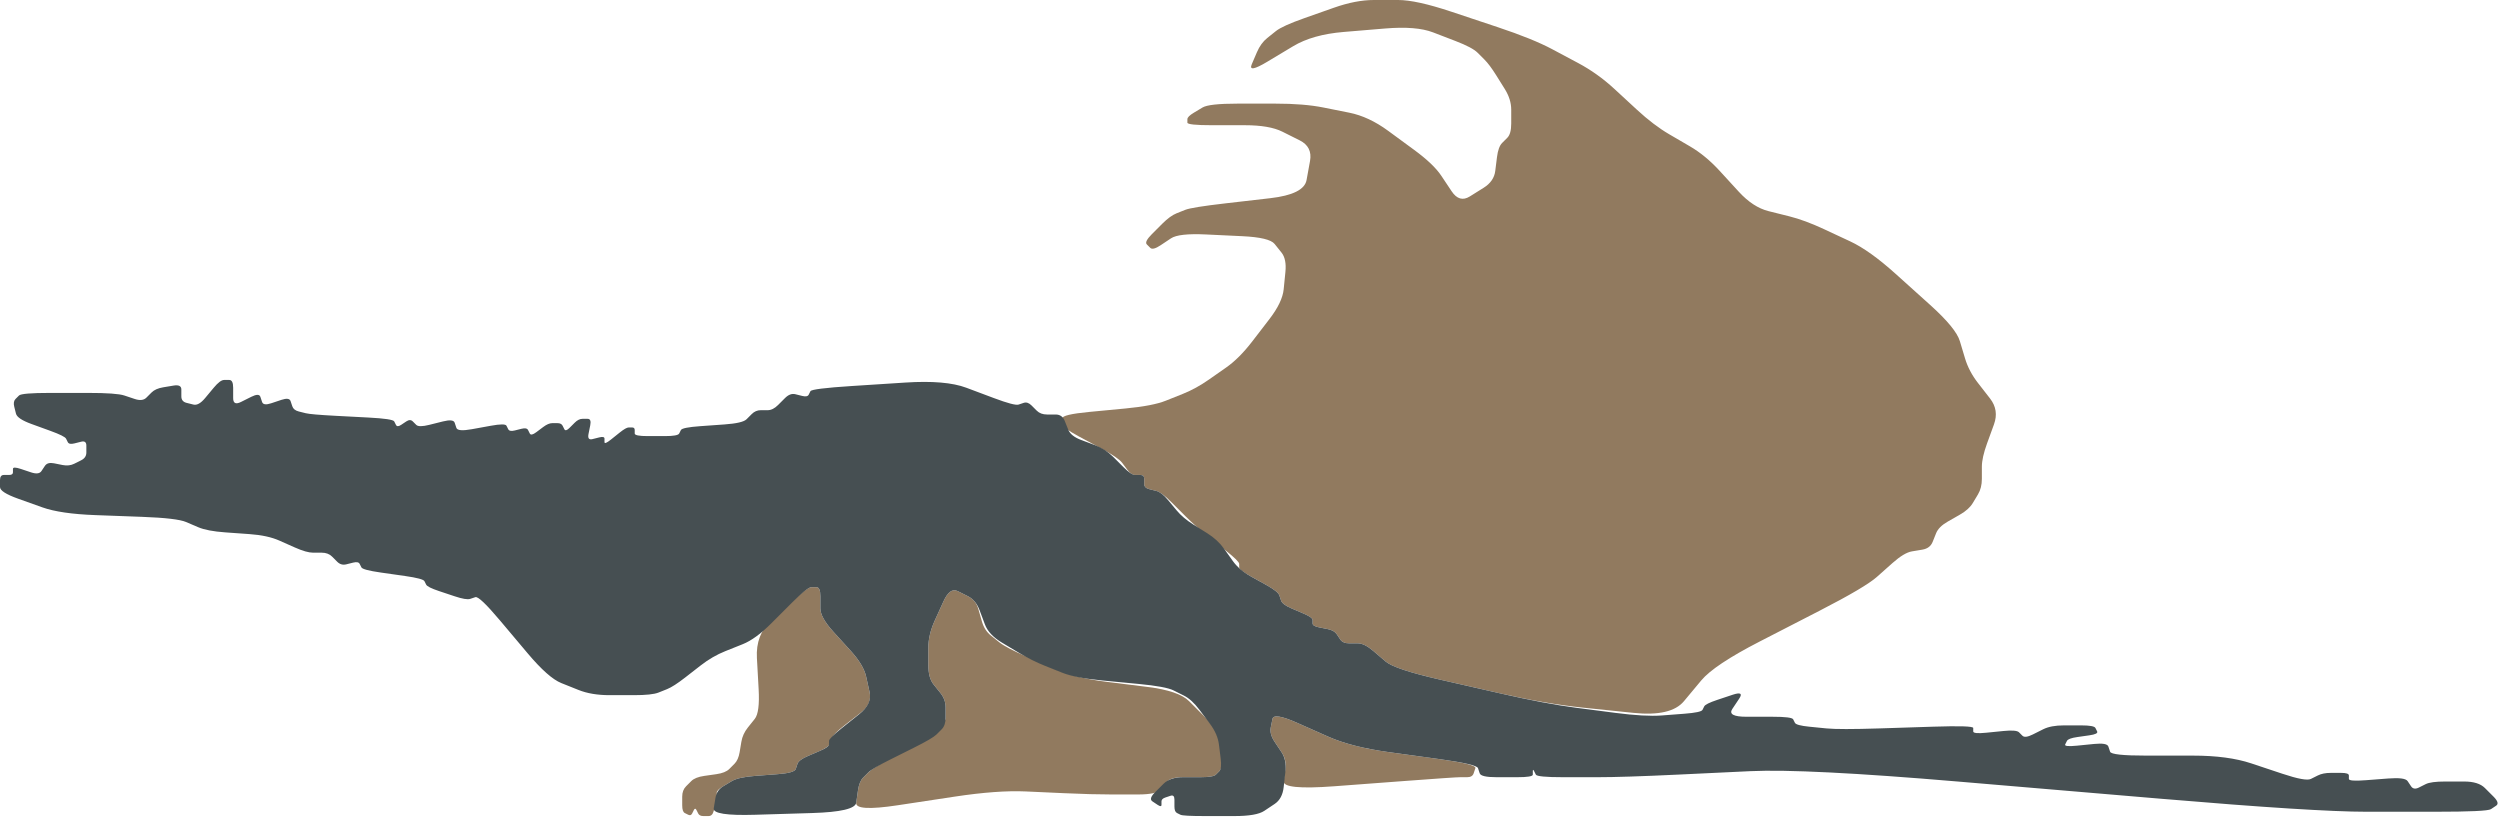
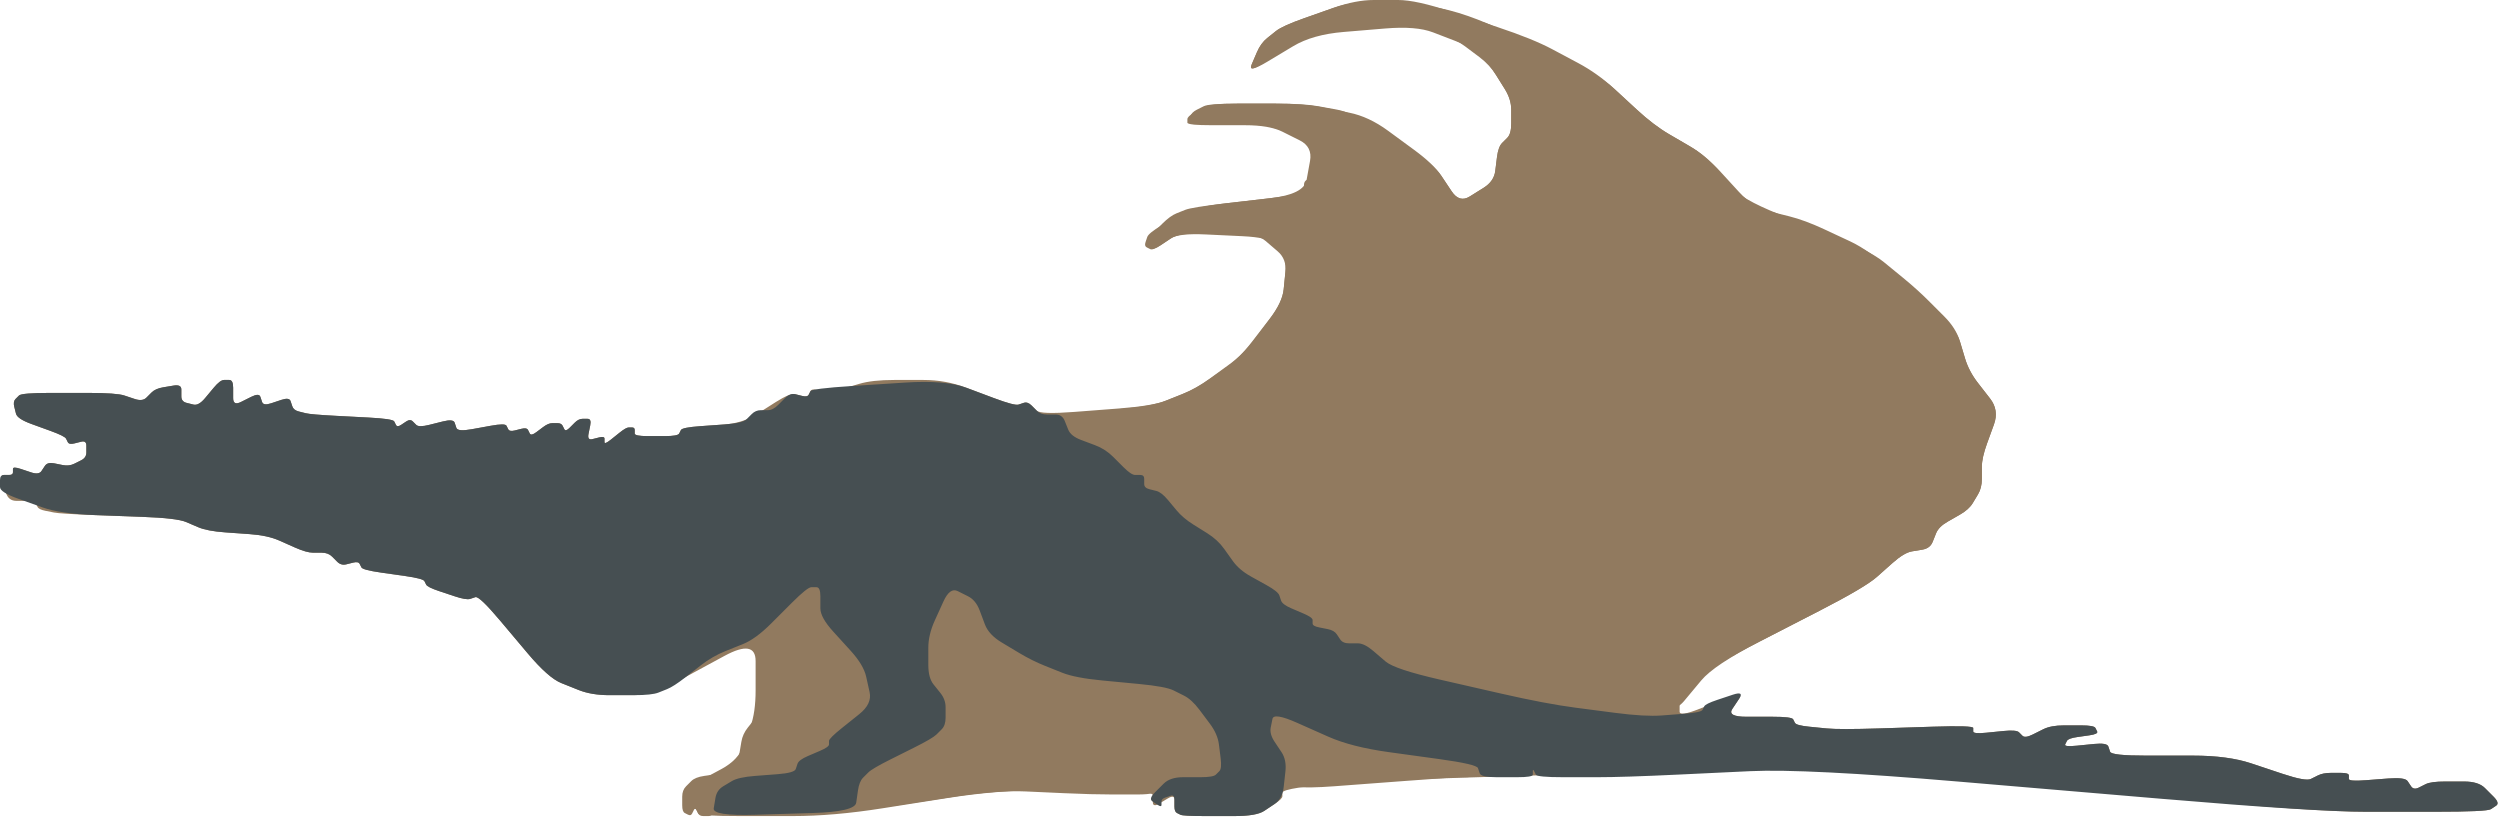
<svg xmlns="http://www.w3.org/2000/svg" viewBox="0 0 579 189" width="579" height="189">
+   <path data-wing-backing="true" fill="rgb(145,122,95)" d="M308.9 1.8L308.9 1.8Q314 0 320.9 0.6L330.1 1.4Q337 2 346.9 6.5L360.1 12.5Q370 17 373.9 20.6L379.1 25.4Q383 29 386.6 31.1L391.4 33.9Q395 36 397.4 39L400.6 43Q403 46 412 49.6L424 54.4Q433 58 436.3 60.7L440.7 64.3Q444 67 446.7 69.7L450.3 73.3Q453 76 453.9 79L455.1 83Q456 86 458.1 88.7L460.9 92.3Q463 95 461.8 98.3L460.2 102.7Q459 106 459 108.1L459 110.9Q459 113 458.1 114.5L456.9 116.5Q456 118 453.9 119.2L451.1 120.8Q449 122 448.4 123.5L447.6 125.5Q447 127 445.2 127.3L442.8 127.7Q441 128 438.3 130.4L434.7 133.6Q432 136 421.5 141.4L407.5 148.6Q397 154 394.6 156.4L391.4 159.6Q389 162 389 163.2L389 164.8Q389 166 393.5 164.2L399.5 161.8Q404 160 402.8 161.8L401.2 164.2Q400 166 404.5 166L410.5 166Q415 166 415.3 166.6L415.7 167.4Q416 168 419 168.3L423 168.7Q426 169 435.3 168.7L447.7 168.3Q457 168 457 168.6L457 169.4Q457 170 460 169.7L464 169.3Q467 169 467.6 169.6L468.4 170.4Q469 171 470.8 170.1L473.2 168.9Q475 168 478 168L482 168Q485 168 485.3 168.6L485.7 169.4Q486 170 483.9 170.3L481.1 170.7Q479 171 478.7 171.6L478.3 172.4Q478 173 481 172.7L485 172.3Q488 172 488.3 172.9L488.7 174.1Q489 175 497.1 175L507.9 175Q516 175 521.4 176.8L528.6 179.2Q534 181 535.2 180.4L536.8 179.6Q538 179 539.8 179L542.2 179Q544 179 544 179.6L544 180.4Q544 181 547.9 180.7L553.1 180.3Q557 180 557.6 180.9L558.4 182.1Q559 183 560.2 182.4L561.8 181.6Q563 181 566.3 181L570.7 181Q574 181 575.5 182.5L577.5 184.5Q579 186 578.1 186.6L576.9 187.4Q576 188 564 188L548 188Q536 188 507.8 185.3L470.2 181.7Q442 179 431.5 178.7L417.5 178.3Q407 178 377.9 178.9L339.1 180.1Q310 181 306.1 181.6L300.9 182.4Q297 183 297 183.6L297 184.4Q297 185 295.2 186.2L292.8 187.8Q291 189 285.9 189L279.1 189Q274 189 273.4 188.7L272.6 188.3Q272 188 272 186.8L272 185.2Q272 184 270.5 184.9L268.5 186.1Q267 187 267 185.8L267 184.2Q267 183 256.2 183L241.8 183Q231 183 219.6 184.8L204.4 187.2Q193 189 183.7 189L171.3 189Q162 189 161.7 188.4L161.3 187.6Q161 187 160.4 187.6L159.6 188.4Q159 189 158.7 187.2L158.3 184.8Q158 183 161.9 180.9L167.1 178.1Q171 176 172.2 172.7L173.8 168.3Q175 165 175 159.9L175 153.1Q175 148 167.8 151.9L158.2 157.1Q151 161 146.8 161L141.2 161Q137 161 134 159.8L130 158.2Q127 157 122.2 151.3L115.8 143.7Q111 138 110.1 138.3L108.9 138.7Q108 139 105.3 138.1L101.7 136.9Q99 136 98.7 135.4L98.3 134.6Q98 134 93.8 133.4L88.2 132.6Q84 132 83.7 131.4L83.3 130.6Q83 130 81.8 130.3L80.2 130.7Q79 131 78.1 130.1L76.9 128.9Q76 128 74.5 128L72.5 128Q71 128 68.3 126.8L64.7 125.2Q62 124 57.8 123.7L52.2 123.3Q48 123 45.9 122.1L43.1 120.9Q41 120 32.9 119.7L22.1 119.3Q14 119 12.5 118.7L10.5 118.3Q9 118 8.7 117.4L8.3 116.6Q8 116 6.2 116L3.8 116Q2 116 1.4 114.2L0.6 111.8Q0 110 0.9 110L2.1 110Q3 110 3 109.4L3 108.6Q3 108 4.8 108.6L7.2 109.4Q9 110 9.6 109.1L10.4 107.9Q11 107 12.5 107.3L14.5 107.7Q16 108 17.2 107.4L18.8 106.6Q20 106 20 104.8L20 103.2Q20 102 18.8 102.3L17.2 102.7Q16 103 15.7 102.4L15.3 101.6Q15 101 11.7 99.8L7.3 98.2Q4 97 3.7 95.8L3.3 94.2Q3 93 3.6 92.4L4.4 91.6Q5 91 11.6 91L20.4 91Q27 91 28.8 91.6L31.2 92.4Q33 93 33.9 92.1L35.1 90.9Q36 90 37.8 89.7L40.2 89.3Q42 89 42 90.2L42 91.8Q42 93 43.2 93.3L44.8 93.7Q46 94 47.5 92.2L49.5 89.8Q51 88 51.9 88L53.1 88Q54 88 54 89.8L54 92.2Q54 94 55.8 93.1L58.2 91.9Q60 91 60.3 91.9L60.7 93.1Q61 94 62.8 93.4L65.2 92.6Q67 92 67.3 92.9L67.7 94.1Q68 95 69.2 95.3L70.8 95.7Q72 96 77.7 96.3L85.3 96.7Q91 97 91.3 97.6L91.7 98.4Q92 99 92.9 98.4L94.1 97.6Q95 97 95.6 97.6L96.4 98.4Q97 99 99.4 98.4L102.6 97.6Q105 97 105.3 97.9L105.7 99.1Q106 100 109.3 99.4L113.7 98.6Q117 98 117.3 98.6L117.7 99.4Q118 100 119.2 99.7L120.8 99.3Q122 99 122.3 99.6L122.7 100.4Q123 101 124.2 100.1L125.8 98.9Q127 98 127.9 98L129.1 98Q130 98 130.3 98.6L130.7 99.4Q131 100 131.9 99.1L133.1 97.9Q134 97 134.9 97L136.1 97Q137 97 136.7 98.5L136.3 100.5Q136 102 137.2 101.7L138.8 101.3Q140 101 140 101.6L140 102.4Q140 103 141.5 101.8L143.5 100.2Q145 99 145.6 99L146.4 99Q147 99 147 99.6L147 100.4Q147 101 150 101L154 101Q157 101 157.3 100.4L157.7 99.6Q158 99 162.2 98.7L167.8 98.3Q172 98 175.3 95.9L179.7 93.1Q183 91 184.2 91.3L185.8 91.7Q187 92 187.3 91.4L187.7 90.6Q188 90 189.2 90.3L190.8 90.7Q192 91 195 90.1L199 88.9Q202 88 207.1 88L213.9 88Q219 88 223.8 89.8L230.2 92.2Q235 94 235.9 93.7L237.1 93.3Q238 93 238.9 93.9L240.1 95.1Q241 96 248.8 95.4L259.2 94.6Q267 94 270 92.8L274 91.2Q277 90 280.3 87.6L284.7 84.4Q288 82 290.7 78.4L294.3 73.6Q297 70 297.3 67L297.7 63Q298 60 295.9 58.2L293.1 55.8Q291 54 285.6 54L278.4 54Q273 54 271.2 55.2L268.8 56.8Q267 58 266.4 57.7L265.6 57.3Q265 57 265.3 56.1L265.7 54.9Q266 54 269 52.2L273 49.8Q276 48 283.8 47.1L294.2 45.9Q302 45 302 44.1L302 42.9Q302 42 302.6 41.7L303.4 41.3Q304 41 304 38.9L304 36.1Q304 34 302.8 33.1L301.2 31.9Q300 31 296.7 30.1L292.3 28.9Q289 28 284.8 28.3L279.2 28.7Q275 29 275.3 28.1L275.7 26.9Q276 26 277.2 25.4L278.8 24.6Q280 24 286.6 24L295.4 24Q302 24 305.3 24.6L309.7 25.4Q313 26 318.7 29.6L326.3 34.4Q332 38 333.8 40.7L336.2 44.3Q338 47 340.4 45.5L343.6 43.5Q346 42 346.3 39.6L346.7 36.4Q347 34 347.9 33.1L349.1 31.9Q350 31 350 28.6L350 25.4Q350 23 348.5 20.6L346.5 17.4Q345 15 342.6 13.2L339.4 10.8Q337 9 334.3 8.1L330.7 6.9Q328 6 323.8 6L318.2 6Q314 6 310.1 6.9L304.9 8.1Q301 9 297.4 11.4L292.6 14.6Q289 17 289.9 14.9L291.1 12.1Q292 10 293.5 8.8L295.5 7.2Q297 6 302.1 4.2Z" />
  <path fill="rgb(145,122,95)" d="M308.9 1.8L308.9 1.8Q314 0 318.2 0L323.8 0Q328 0 336.1 2.7L346.9 6.3Q355 9 359.5 11.4L365.5 14.6Q370 17 373.9 20.6L379.1 25.4Q383 29 386.6 31.1L391.4 33.9Q395 36 398.3 39.6L402.7 44.4Q406 48 409.6 48.9L414.4 50.1Q418 51 422.5 53.1L428.5 55.9Q433 58 439 63.4L447 70.6Q453 76 453.9 79L455.1 83Q456 86 458.1 88.7L460.9 92.3Q463 95 461.8 98.3L460.2 102.7Q459 106 459 108.1L459 110.9Q459 113 458.1 114.5L456.9 116.5Q456 118 453.9 119.2L451.1 120.8Q449 122 448.4 123.5L447.6 125.5Q447 127 445.2 127.3L442.8 127.7Q441 128 438.3 130.4L434.7 133.6Q432 136 421.5 141.4L407.5 148.6Q397 154 394 157.6L390 162.4Q387 166 378.3 165.1L366.7 163.9Q358 163 347.5 160.6L333.5 157.4Q323 155 320.9 153.2L318.1 150.8Q316 149 314.5 149L312.5 149Q311 149 310.4 148.1L309.6 146.9Q309 146 307.5 145.7L305.5 145.3Q304 145 304 144.4L304 143.6Q304 143 301.9 142.1L299.1 140.9Q297 140 296.7 139.1L296.3 137.9Q296 137 293.3 135.5L289.7 133.5Q287 132 287 131.4L287 130.6Q287 130 284 127.6L280 124.4Q277 122 274.6 119.6L271.4 116.4Q269 114 267.8 113.7L266.2 113.3Q265 113 265 112.1L265 110.9Q265 110 264.1 110L262.9 110Q262 110 261.1 108.8L259.9 107.2Q259 106 255.1 103.9L249.9 101.1Q246 99 246 98.1L246 96.9Q246 96 252.3 95.4L260.7 94.6Q267 94 270 92.8L274 91.2Q277 90 280 87.9L284 85.1Q287 83 290 79.1L294 73.9Q297 70 297.3 67L297.7 63Q298 60 296.8 58.5L295.2 56.5Q294 55 287.7 54.7L279.3 54.3Q273 54 271.2 55.2L268.8 56.8Q267 58 266.4 57.4L265.6 56.6Q265 56 266.8 54.2L269.2 51.8Q271 50 272.5 49.4L274.5 48.6Q276 48 283.8 47.1L294.2 45.9Q302 45 302.6 41.7L303.4 37.3Q304 34 301 32.5L297 30.5Q294 29 288.3 29L280.7 29Q275 29 275 28.4L275 27.6Q275 27 276.5 26.1L278.5 24.9Q280 24 286.6 24L295.4 24Q302 24 306.5 24.9L312.5 26.1Q317 27 321.5 30.3L327.5 34.7Q332 38 333.8 40.7L336.2 44.3Q338 47 340.4 45.5L343.6 43.5Q346 42 346.3 39.6L346.7 36.4Q347 34 347.9 33.1L349.1 31.9Q350 31 350 28.6L350 25.4Q350 23 348.5 20.6L346.5 17.4Q345 15 343.8 13.8L342.2 12.2Q341 11 337.1 9.5L331.9 7.5Q328 6 320.8 6.6L311.2 7.4Q304 8 299.5 10.7L293.5 14.3Q289 17 289.9 14.9L291.1 12.1Q292 10 293.5 8.8L295.5 7.2Q297 6 302.1 4.2ZM183.4 139.3L183.4 139.3Q187 136 187.9 136L189.1 136Q190 136 190 138.1L190 140.9Q190 143 193 146.3L197 150.7Q200 154 200.6 156.7L201.4 160.3Q202 163 199.3 165.1L195.7 167.9Q193 170 192.7 170.9L192.3 172.1Q192 173 189.9 173.9L187.1 175.1Q185 176 184.7 176.9L184.3 178.1Q184 179 180.1 179.3L174.9 179.7Q171 180 169.5 180.9L167.5 182.1Q166 183 166 183.6L166 184.4Q166 185 165.7 186.2L165.3 187.8Q165 189 164.1 189L162.9 189Q162 189 161.7 188.4L161.3 187.6Q161 187 160.7 187.6L160.3 188.4Q160 189 159.4 188.7L158.6 188.3Q158 188 158 186.5L158 184.5Q158 183 158.9 182.1L160.1 180.9Q161 180 163.1 179.7L165.9 179.3Q168 179 168.9 178.1L170.1 176.9Q171 176 171.3 174.2L171.7 171.8Q172 170 173.2 168.5L174.8 166.5Q176 165 175.7 159.6L175.3 152.4Q175 147 178.6 143.7ZM218.5 139.3L218.5 139.3Q220 136 221.8 136.9L224.2 138.1Q226 139 226.6 141.1L227.4 143.9Q228 146 229.5 147.2L231.5 148.8Q233 150 237.8 152.1L244.2 154.9Q249 157 256.2 157.9L265.8 159.1Q273 160 275.4 162.4L278.6 165.6Q281 168 281.6 169.5L282.4 171.5Q283 173 283 174.5L283 176.5Q283 178 282.4 178.6L281.6 179.4Q281 180 278 180L274 180Q271 180 270.1 181.2L268.9 182.8Q268 184 263.5 184L257.5 184Q253 184 246.4 183.7L237.6 183.3Q231 183 221.1 184.5L207.9 186.5Q198 188 198.3 185.9L198.7 183.1Q199 181 199.9 180.1L201.1 178.9Q202 178 207.1 175L213.9 171Q219 168 219 166.2L219 163.8Q219 162 217.8 160.5L216.2 158.5Q215 157 215 154L215 150Q215 147 216.5 143.7ZM294.7 166.5L294.7 166.5Q295 165 300.4 167.4L307.6 170.6Q313 173 321.7 174.2L333.3 175.8Q342 177 341.7 177.9L341.3 179.1Q341 180 339.8 180L338.2 180Q337 180 325 180.9L309 182.1Q297 183 297.3 180.9L297.7 178.1Q298 176 296.8 174.2L295.2 171.8Q294 170 294.3 168.5Z" />
  <path fill="rgb(70,79,82)" d="M49.5 89.8L49.5 89.8Q51 88 51.9 88L53.1 88Q54 88 54 89.8L54 92.2Q54 94 55.8 93.1L58.2 91.9Q60 91 60.3 91.9L60.7 93.1Q61 94 62.8 93.4L65.2 92.6Q67 92 67.3 92.9L67.7 94.1Q68 95 69.2 95.3L70.8 95.7Q72 96 77.7 96.3L85.3 96.7Q91 97 91.3 97.6L91.7 98.4Q92 99 92.9 98.4L94.1 97.6Q95 97 95.6 97.6L96.4 98.4Q97 99 99.4 98.4L102.6 97.6Q105 97 105.3 97.9L105.7 99.1Q106 100 109.3 99.4L113.7 98.6Q117 98 117.3 98.6L117.7 99.4Q118 100 119.2 99.7L120.8 99.3Q122 99 122.3 99.6L122.7 100.4Q123 101 124.2 100.1L125.8 98.9Q127 98 127.9 98L129.1 98Q130 98 130.3 98.6L130.7 99.4Q131 100 131.9 99.1L133.1 97.9Q134 97 134.9 97L136.1 97Q137 97 136.7 98.5L136.3 100.5Q136 102 137.2 101.7L138.8 101.3Q140 101 140 101.6L140 102.4Q140 103 141.5 101.8L143.5 100.2Q145 99 145.6 99L146.4 99Q147 99 147 99.6L147 100.4Q147 101 150 101L154 101Q157 101 157.3 100.4L157.7 99.6Q158 99 162.2 98.7L167.8 98.3Q172 98 172.9 97.1L174.1 95.9Q175 95 176.2 95L177.8 95Q179 95 180.2 93.8L181.8 92.2Q183 91 184.2 91.3L185.8 91.7Q187 92 187.3 91.4L187.7 90.6Q188 90 197.3 89.4L209.7 88.6Q219 88 223.8 89.8L230.2 92.2Q235 94 235.9 93.7L237.1 93.3Q238 93 238.9 93.9L240.1 95.1Q241 96 242.5 96L244.5 96Q246 96 246.6 97.5L247.4 99.5Q248 101 250.4 101.9L253.6 103.1Q256 104 257.8 105.8L260.2 108.2Q262 110 262.9 110L264.1 110Q265 110 265 110.9L265 112.1Q265 113 266.2 113.3L267.8 113.7Q269 114 270.5 115.8L272.5 118.2Q274 120 276.4 121.5L279.6 123.5Q282 125 283.5 127.1L285.5 129.9Q287 132 289.7 133.5L293.3 135.5Q296 137 296.3 137.9L296.7 139.1Q297 140 299.1 140.9L301.9 142.1Q304 143 304 143.6L304 144.4Q304 145 305.5 145.3L307.5 145.7Q309 146 309.6 146.9L310.4 148.1Q311 149 312.5 149L314.5 149Q316 149 318.1 150.8L320.9 153.2Q323 155 333.5 157.4L347.5 160.6Q358 163 364.9 163.9L374.1 165.1Q381 166 384.9 165.7L390.1 165.3Q394 165 394.3 164.4L394.7 163.6Q395 163 397.7 162.1L401.3 160.9Q404 160 402.8 161.8L401.2 164.2Q400 166 404.5 166L410.5 166Q415 166 415.3 166.6L415.7 167.4Q416 168 419 168.3L423 168.7Q426 169 435.3 168.7L447.7 168.3Q457 168 457 168.6L457 169.4Q457 170 460 169.7L464 169.3Q467 169 467.6 169.6L468.4 170.4Q469 171 470.8 170.1L473.2 168.9Q475 168 478 168L482 168Q485 168 485.3 168.6L485.7 169.4Q486 170 483.9 170.3L481.1 170.7Q479 171 478.7 171.6L478.3 172.4Q478 173 481 172.7L485 172.3Q488 172 488.3 172.9L488.7 174.1Q489 175 497.1 175L507.9 175Q516 175 521.4 176.8L528.6 179.2Q534 181 535.2 180.4L536.8 179.6Q538 179 539.8 179L542.2 179Q544 179 544 179.6L544 180.4Q544 181 547.9 180.7L553.1 180.3Q557 180 557.6 180.9L558.4 182.1Q559 183 560.2 182.4L561.8 181.6Q563 181 566.3 181L570.7 181Q574 181 575.5 182.5L577.5 184.5Q579 186 578.1 186.6L576.9 187.4Q576 188 564 188L548 188Q536 188 500.6 185L453.4 181Q418 178 405.4 178.6L388.6 179.4Q376 180 370 180L362 180Q356 180 355.7 179.4L355.3 178.6Q355 178 355 178.6L355 179.4Q355 180 351.4 180L346.6 180Q343 180 342.7 179.1L342.3 177.9Q342 177 333.3 175.8L321.7 174.2Q313 173 307.6 170.6L300.4 167.4Q295 165 294.7 166.5L294.3 168.5Q294 170 295.2 171.8L296.8 174.2Q298 176 297.7 178.7L297.3 182.3Q297 185 295.2 186.2L292.8 187.8Q291 189 285.9 189L279.1 189Q274 189 273.4 188.7L272.6 188.3Q272 188 272 186.8L272 185.2Q272 184 271.1 184.3L269.9 184.7Q269 185 269 185.6L269 186.4Q269 187 268.1 186.4L266.9 185.6Q266 185 267.5 183.5L269.5 181.5Q271 180 274 180L278 180Q281 180 281.6 179.4L282.4 178.6Q283 178 282.7 175.6L282.3 172.4Q282 170 280.2 167.6L277.8 164.4Q276 162 274.2 161.1L271.8 159.9Q270 159 263.7 158.4L255.3 157.6Q249 157 246 155.8L242 154.2Q239 153 236 151.2L232 148.8Q229 147 228.1 144.6L226.9 141.4Q226 139 224.2 138.1L221.8 136.9Q220 136 218.5 139.3L216.5 143.7Q215 147 215 150L215 154Q215 157 216.2 158.5L217.8 160.5Q219 162 219 163.8L219 166.2Q219 168 218.1 168.9L216.9 170.1Q216 171 211.8 173.1L206.2 175.9Q202 178 201.1 178.9L199.9 180.1Q199 181 198.7 183.1L198.3 185.9Q198 188 188.1 188.3L174.9 188.7Q165 189 165.3 187.2L165.7 184.8Q166 183 167.5 182.1L169.5 180.9Q171 180 174.9 179.7L180.1 179.3Q184 179 184.3 178.1L184.7 176.9Q185 176 187.1 175.1L189.9 173.9Q192 173 192 172.4L192 171.6Q192 171 195 168.6L199 165.4Q202 163 201.4 160.3L200.6 156.7Q200 154 197 150.7L193 146.3Q190 143 190 140.9L190 138.1Q190 136 189.1 136L187.9 136Q187 136 183.4 139.6L178.6 144.4Q175 148 172 149.2L168 150.8Q165 152 162.3 154.1L158.7 156.9Q156 159 154.5 159.6L152.5 160.4Q151 161 146.8 161L141.2 161Q137 161 134 159.8L130 158.2Q127 157 122.2 151.3L115.8 143.7Q111 138 110.1 138.3L108.9 138.7Q108 139 105.3 138.1L101.7 136.9Q99 136 98.7 135.4L98.3 134.6Q98 134 93.8 133.4L88.2 132.6Q84 132 83.7 131.4L83.3 130.6Q83 130 81.8 130.3L80.2 130.7Q79 131 78.1 130.1L76.9 128.9Q76 128 74.5 128L72.5 128Q71 128 68.3 126.8L64.7 125.2Q62 124 57.8 123.7L52.2 123.3Q48 123 45.9 122.1L43.1 120.9Q41 120 32.9 119.7L22.1 119.3Q14 119 9.8 117.5L4.2 115.5Q0 114 0 112.8L0 111.2Q0 110 0.9 110L2.1 110Q3 110 3 109.4L3 108.6Q3 108 4.8 108.6L7.2 109.4Q9 110 9.6 109.1L10.4 107.9Q11 107 12.5 107.3L14.5 107.7Q16 108 17.2 107.4L18.8 106.6Q20 106 20 104.8L20 103.2Q20 102 18.8 102.3L17.2 102.7Q16 103 15.7 102.4L15.3 101.6Q15 101 11.7 99.8L7.3 98.2Q4 97 3.7 95.8L3.3 94.2Q3 93 3.6 92.4L4.4 91.6Q5 91 11.6 91L20.4 91Q27 91 28.8 91.6L31.2 92.4Q33 93 33.9 92.1L35.1 90.9Q36 90 37.8 89.7L40.2 89.3Q42 89 42 90.2L42 91.8Q42 93 43.2 93.3L44.8 93.7Q46 94 47.5 92.2Z" />
</svg>
